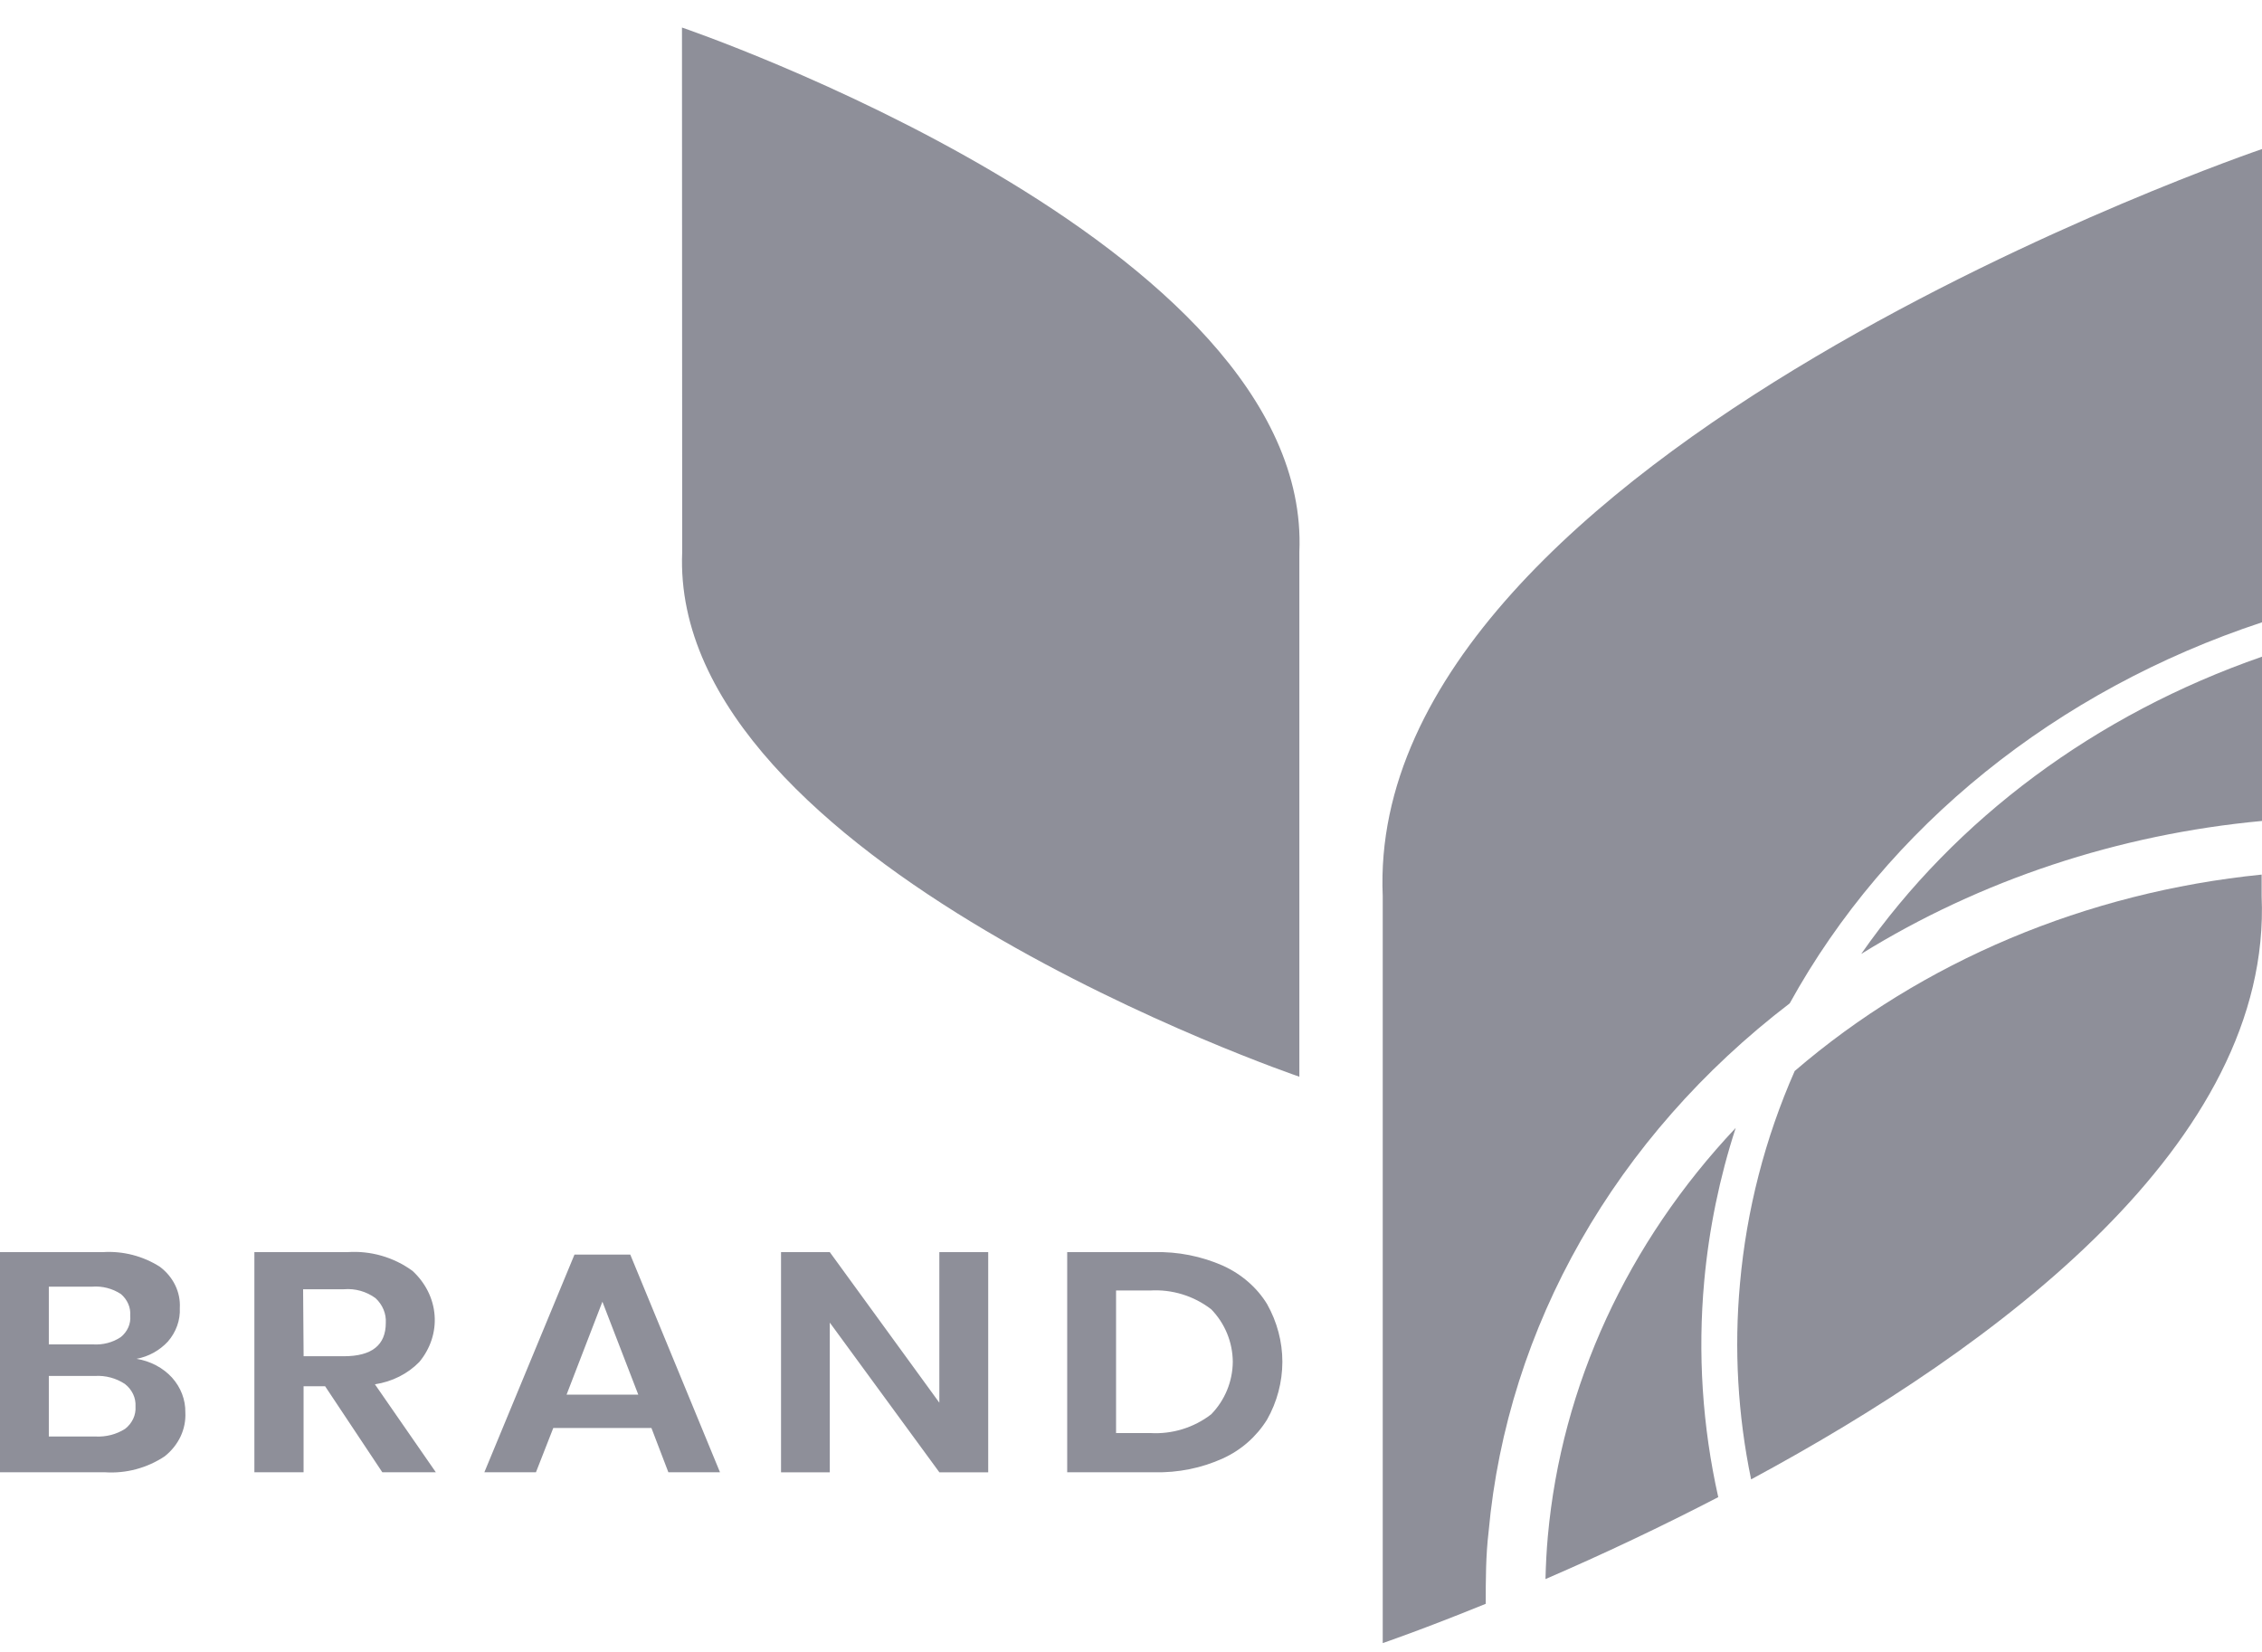
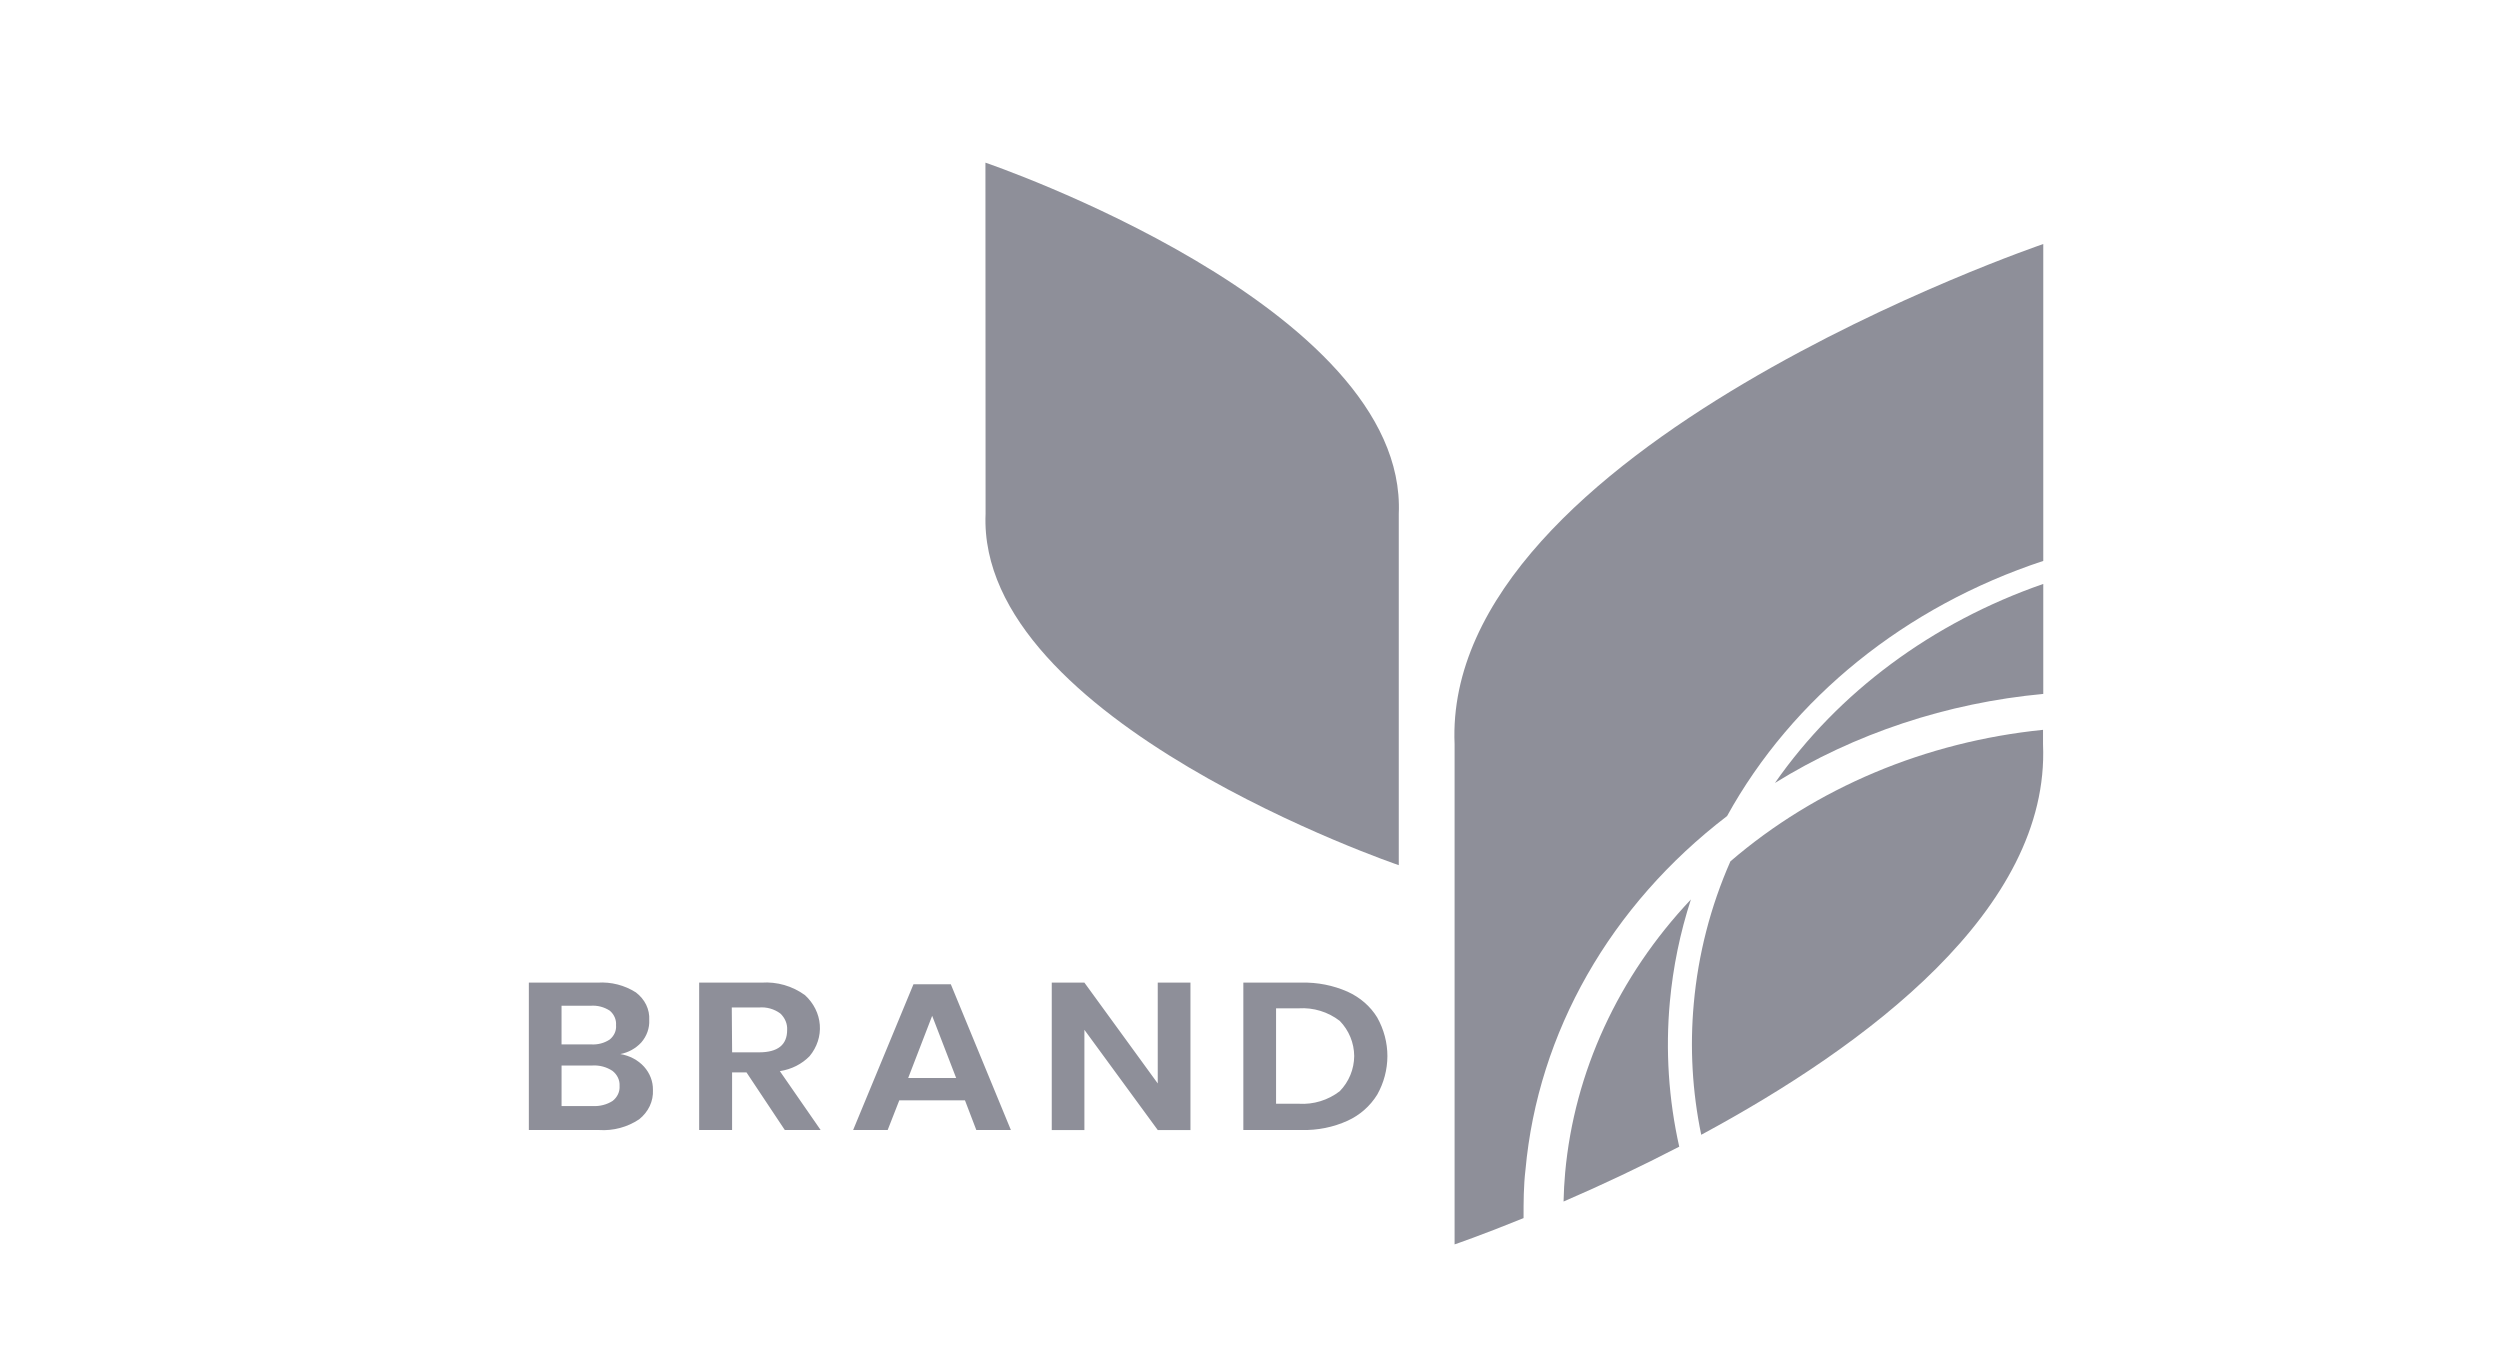
- <svg xmlns="http://www.w3.org/2000/svg" width="63" height="46" fill="none">
-   <path fill="#8E8F99" d="M4.792 38.373c.245.274.376.616.37.968.012.229-.033.458-.132.67-.1.211-.25.4-.441.552a2.68 2.68 0 0 1-1.664.446H0v-6.132h2.865a2.646 2.646 0 0 1 1.587.407c.185.14.332.316.428.515.097.2.14.416.128.633.017.338-.101.67-.333.937a1.59 1.59 0 0 1-.871.48c.388.064.738.25.988.524Zm-3.431-.926h1.225c.278.019.554-.053.778-.203a.732.732 0 0 0 .21-.272.662.662 0 0 0 .053-.328.684.684 0 0 0-.055-.325.753.753 0 0 0-.204-.274 1.28 1.28 0 0 0-.802-.206H1.36v1.608ZM3.484 39.8a.77.77 0 0 0 .226-.281.694.694 0 0 0 .064-.342.705.705 0 0 0-.067-.346.782.782 0 0 0-.23-.283 1.366 1.366 0 0 0-.831-.222H1.36v1.687h1.301c.293.015.583-.06.822-.213ZM10.649 41.01l-1.594-2.397h-.6v2.396h-1.37v-6.132H9.68a2.752 2.752 0 0 1 1.807.521c.363.333.582.772.617 1.237.036.465-.115.926-.424 1.3-.32.33-.757.551-1.238.624l1.697 2.45h-1.49Zm-2.193-3.233h1.121c.779 0 1.168-.31 1.168-.929a.831.831 0 0 0-.063-.371.908.908 0 0 0-.223-.318 1.307 1.307 0 0 0-.882-.248H8.442l.014 1.866ZM18.143 39.775H15.41l-.483 1.234H13.49L16 34.946h1.554l2.499 6.063h-1.438l-.472-1.234Zm-.366-.928-.999-2.589-.998 2.588h1.997ZM27.523 41.01h-1.36l-3.052-4.17v4.17h-1.358v-6.133h1.358l3.051 4.194v-4.194h1.361v6.132ZM35.29 39.541a2.82 2.82 0 0 1-1.231 1.082c-.592.27-1.25.402-1.913.386h-2.423v-6.132h2.423a4.472 4.472 0 0 1 1.913.377c.521.237.95.61 1.231 1.07.28.499.426 1.05.426 1.609a3.28 3.28 0 0 1-.426 1.608Zm-1.557-.146a2.12 2.12 0 0 0 .602-1.464 2.12 2.12 0 0 0-.602-1.463 2.536 2.536 0 0 0-1.704-.522h-.945v3.97h.945a2.536 2.536 0 0 0 1.704-.521ZM18.994.767s17.567 5.97 17.195 14.61v14.614S18.635 24.017 19 15.377L18.994.767ZM51.839 26.57c3.318-2.056 7.155-3.33 11.161-3.703v-4.575c-4.616 1.601-8.531 4.505-11.161 8.277Z" />
-   <path fill="#8E8F99" d="M49.846 27.948C52.56 23.025 57.269 19.227 63 17.334V4.152s-25.018 8.505-24.489 20.809v20.806s1.115-.38 2.869-1.094c0-.665 0-1.336.08-2.01.518-5.712 3.534-11.005 8.386-14.715Z" />
-   <path fill="#8E8F99" d="M47.466 35.677a19.57 19.57 0 0 1 .876-4.26c-3.021 3.204-4.851 7.18-5.232 11.369-.036.395-.056.79-.066 1.198a75.86 75.86 0 0 0 4.812-2.282 19.43 19.43 0 0 1-.39-6.025ZM48.461 35.752a18.567 18.567 0 0 0 .31 5.455c6.835-3.682 14.515-9.37 14.219-16.246v-.6c-4.883.493-9.452 2.415-13.005 5.471a18.817 18.817 0 0 0-1.524 5.92Z" />
+ <svg xmlns="http://www.w3.org/2000/svg" width="104" height="56" fill="none">
+   <path fill="#8E8F99" d="M26.792 44.373c.245.274.376.616.37.968.012.229-.033.458-.132.67-.1.211-.25.4-.441.552a2.68 2.68 0 0 1-1.664.446H22v-6.132h2.865a2.647 2.647 0 0 1 1.588.407c.184.14.331.316.428.515.096.2.14.416.127.633.017.338-.101.67-.333.937a1.59 1.59 0 0 1-.871.48c.388.064.738.25.988.524Zm-3.431-.926h1.225c.278.019.554-.053.778-.203a.732.732 0 0 0 .21-.272.662.662 0 0 0 .053-.328.686.686 0 0 0-.055-.325.753.753 0 0 0-.204-.274 1.28 1.28 0 0 0-.802-.206H23.36v1.608Zm2.123 2.352a.77.77 0 0 0 .226-.281.694.694 0 0 0 .064-.342.704.704 0 0 0-.067-.346.781.781 0 0 0-.23-.283 1.366 1.366 0 0 0-.832-.222h-1.284v1.687h1.301c.293.015.583-.06.822-.213ZM32.649 47.01l-1.594-2.397h-.6v2.396h-1.37v-6.132h2.595a2.752 2.752 0 0 1 1.807.521c.363.333.582.772.617 1.237.036.465-.115.926-.424 1.3-.32.33-.757.551-1.238.624l1.697 2.45h-1.49Zm-2.193-3.233h1.121c.779 0 1.168-.31 1.168-.929a.831.831 0 0 0-.063-.371.908.908 0 0 0-.223-.318 1.307 1.307 0 0 0-.882-.248h-1.135l.014 1.866ZM40.143 45.775H37.41l-.483 1.234H35.49L38 40.946h1.554l2.499 6.063h-1.438l-.472-1.234Zm-.366-.928-.999-2.589-.998 2.588h1.997ZM49.523 47.01h-1.36l-3.052-4.17v4.17h-1.358v-6.133h1.358l3.051 4.194v-4.194h1.361v6.132ZM57.29 45.541a2.82 2.82 0 0 1-1.231 1.082c-.592.27-1.25.402-1.913.386h-2.423v-6.132h2.423a4.472 4.472 0 0 1 1.913.377c.521.237.95.61 1.231 1.07.28.499.426 1.05.426 1.609a3.28 3.28 0 0 1-.426 1.608Zm-1.557-.146a2.12 2.12 0 0 0 .602-1.464 2.12 2.12 0 0 0-.602-1.463 2.536 2.536 0 0 0-1.704-.522h-.945v3.97h.945a2.536 2.536 0 0 0 1.704-.521ZM40.995 6.767s17.566 5.97 17.194 14.61v14.614S40.635 30.017 41 21.377l-.006-14.61ZM73.839 32.57c3.317-2.056 7.155-3.33 11.161-3.703v-4.575c-4.616 1.601-8.531 4.505-11.161 8.277Z" />
+   <path fill="#8E8F99" d="M71.846 33.948C74.56 29.025 79.269 25.227 85 23.334V10.152s-25.018 8.505-24.489 20.809v20.806s1.115-.38 2.869-1.094c0-.665 0-1.336.08-2.01.518-5.712 3.534-11.005 8.386-14.715Z" />
+   <path fill="#8E8F99" d="M69.466 41.677a19.57 19.57 0 0 1 .876-4.26c-3.022 3.204-4.851 7.18-5.232 11.369-.036.395-.056.79-.066 1.198a75.86 75.86 0 0 0 4.812-2.282 19.43 19.43 0 0 1-.39-6.025ZM70.461 41.752a18.567 18.567 0 0 0 .31 5.455c6.835-3.682 14.515-9.37 14.219-16.246v-.6c-4.883.493-9.452 2.415-13.005 5.471a18.817 18.817 0 0 0-1.524 5.92Z" />
</svg>
